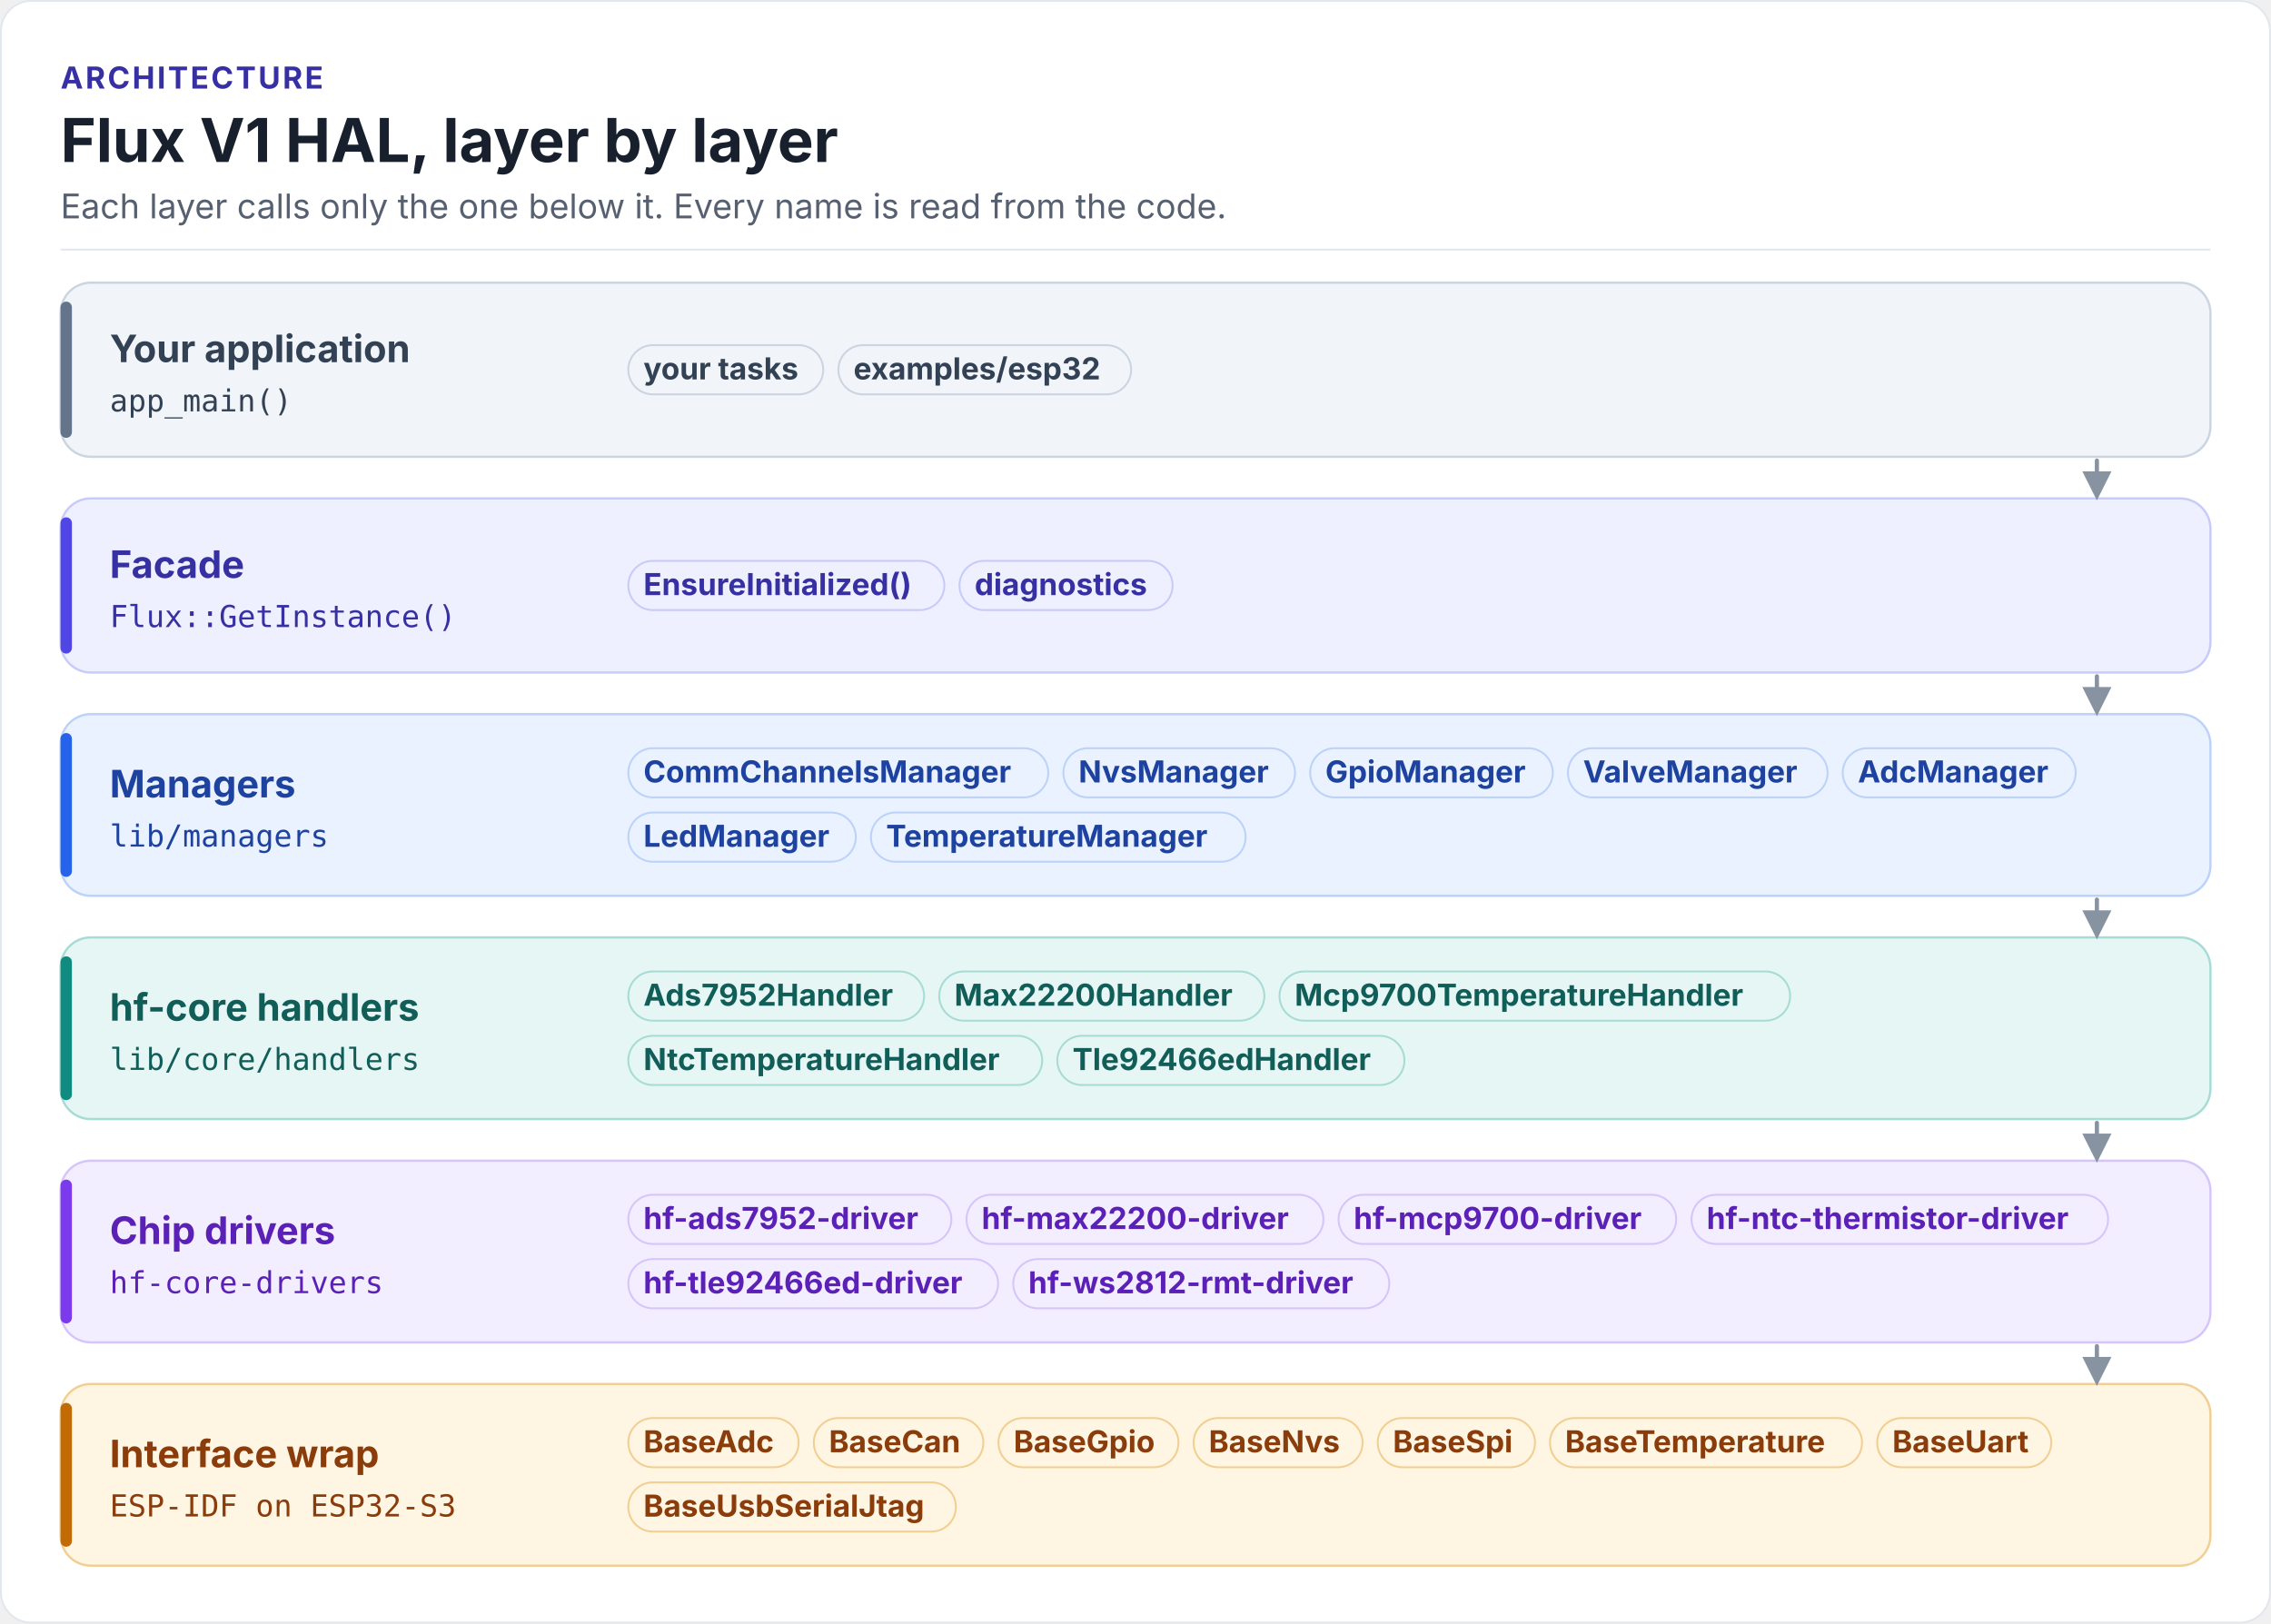
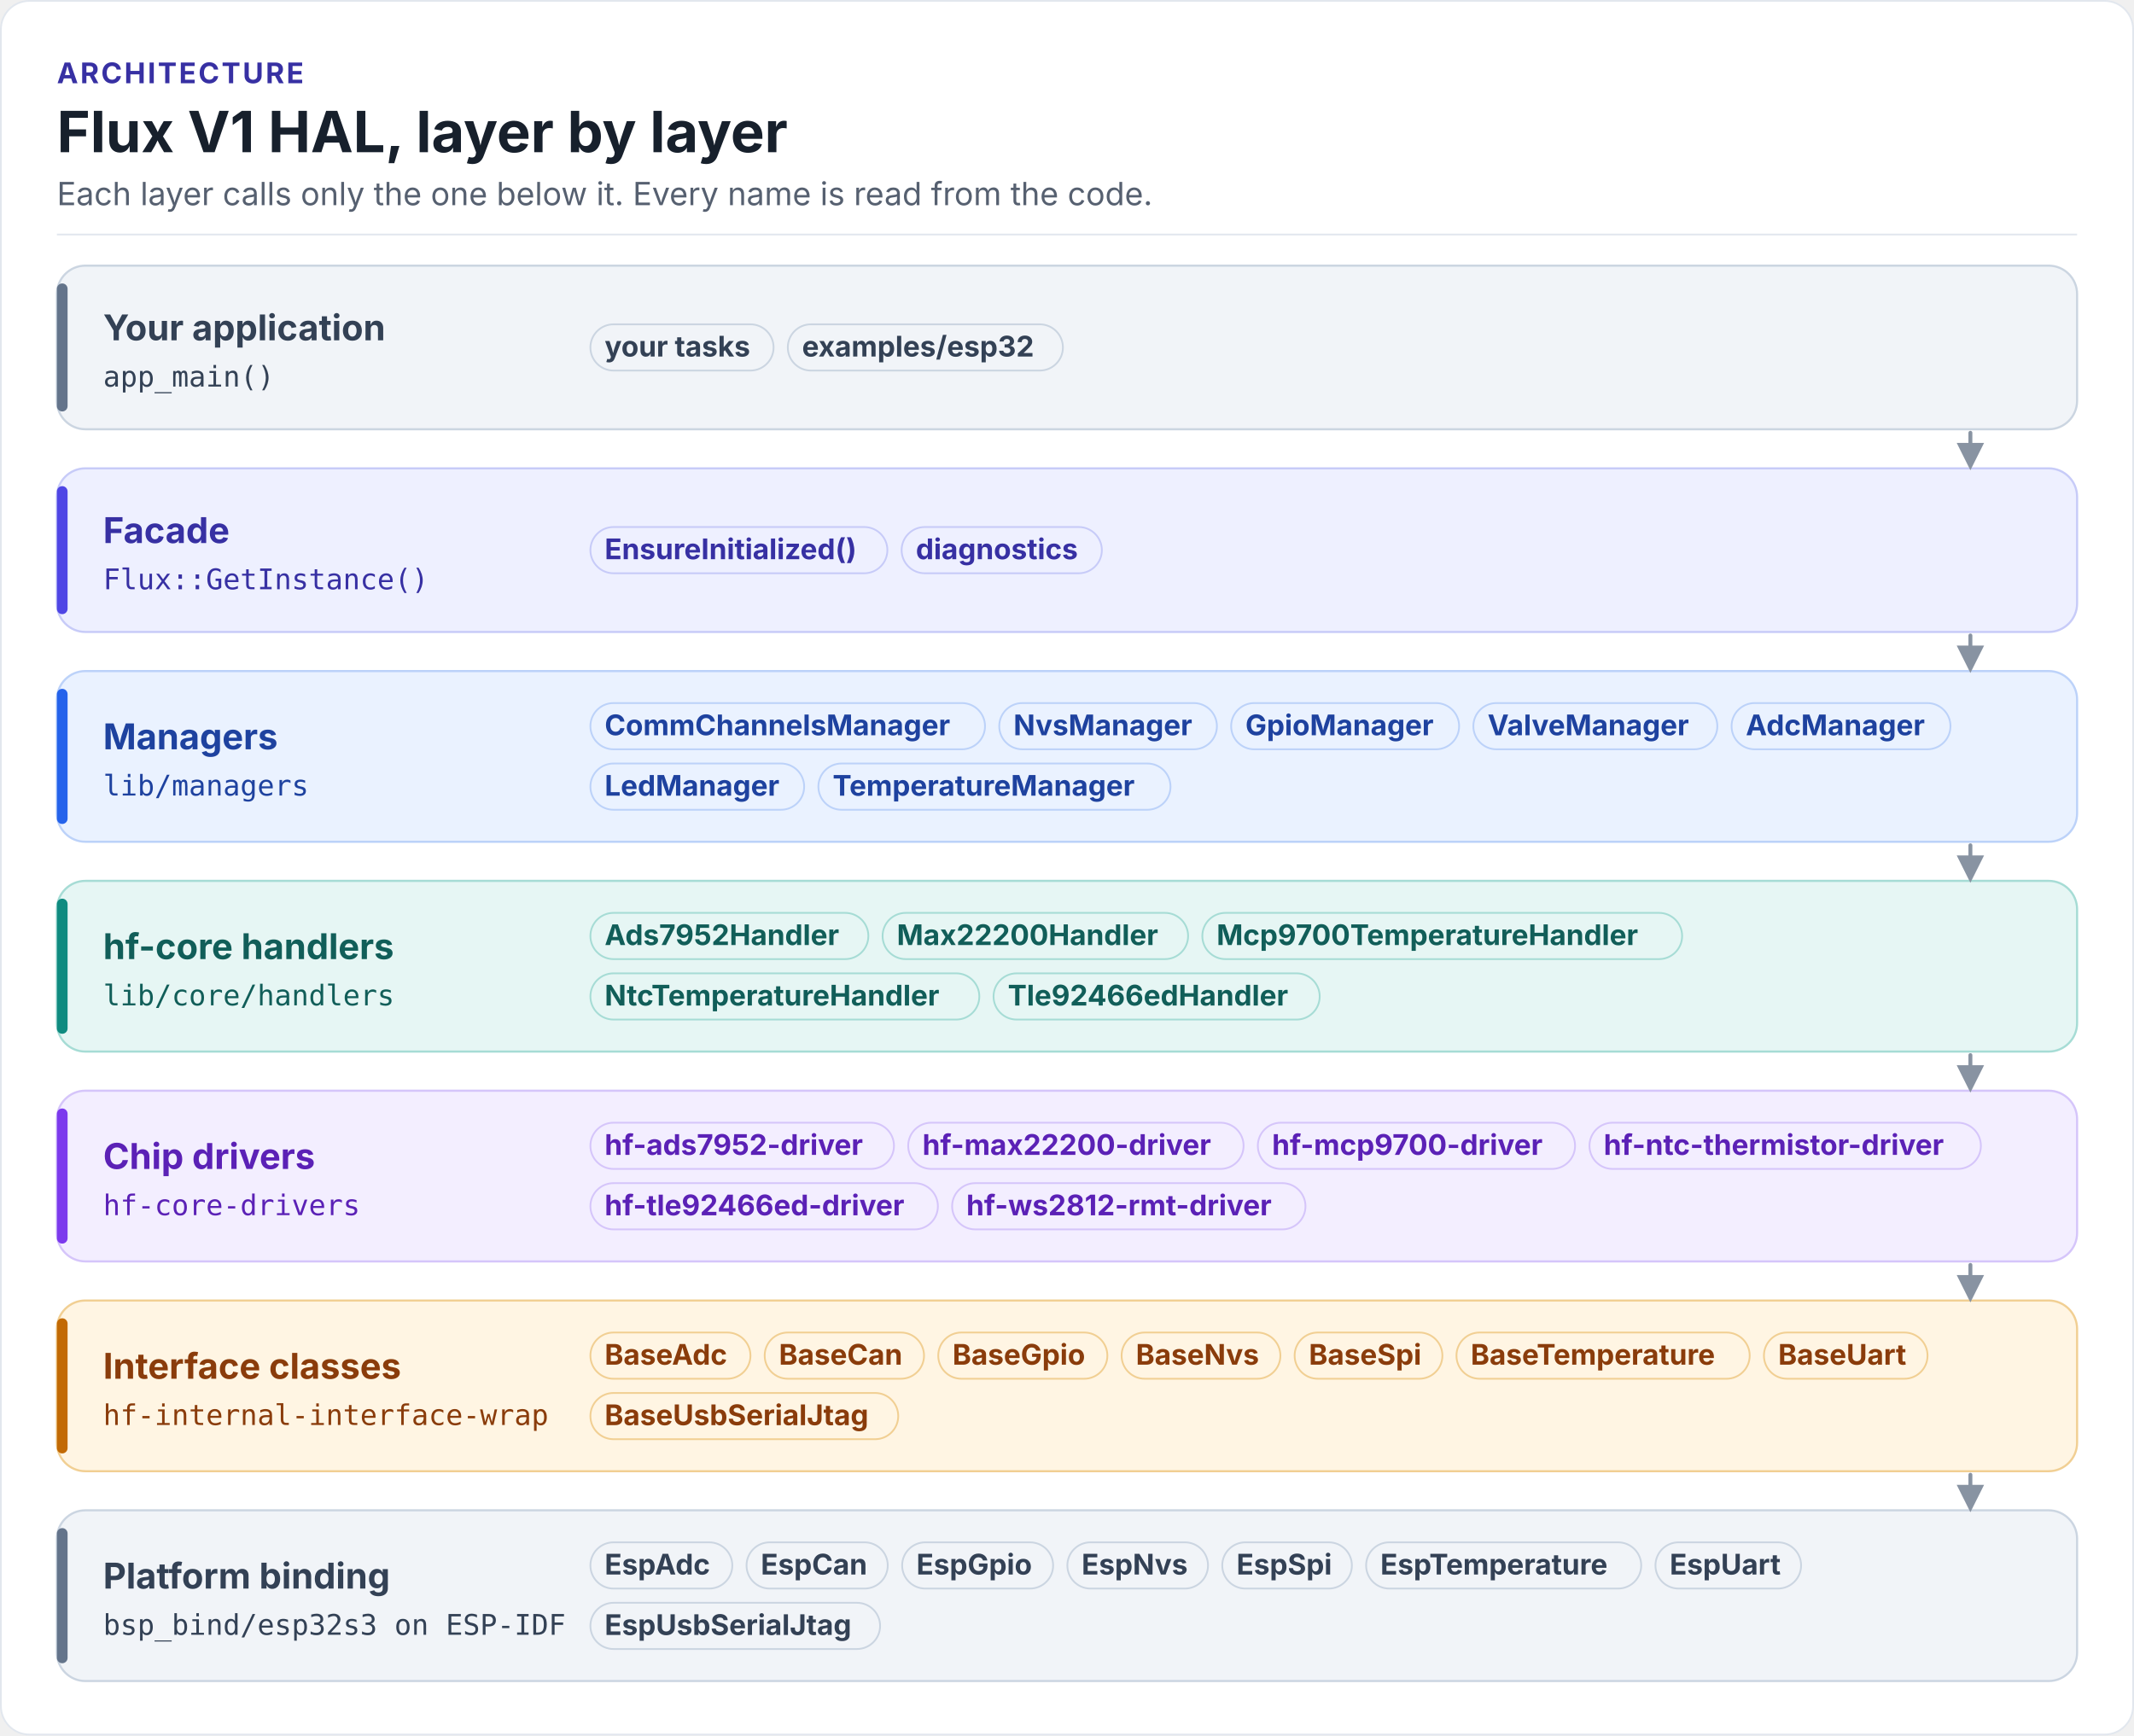
- <svg xmlns="http://www.w3.org/2000/svg" width="1200" height="858" viewBox="0 0 1200 858" role="img" aria-labelledby="hal-layers-title hal-layers-desc" font-family="Inter, 'Segoe UI', Roboto, 'Helvetica Neue', Arial, sans-serif">
+ <svg xmlns="http://www.w3.org/2000/svg" width="1200" height="976" viewBox="0 0 1200 976" role="img" aria-labelledby="hal-layers-title hal-layers-desc" font-family="Inter, 'Segoe UI', Roboto, 'Helvetica Neue', Arial, sans-serif">
  <defs>
    <marker id="fk-arrow-rail" viewBox="0 0 10 10" refX="8" refY="5" markerWidth="7" markerHeight="7" orient="auto-start-reverse">
      <path d="M0 0L10 5L0 10z" fill="#8893A2" />
    </marker>
  </defs>
-   <rect x="0.5" y="0.5" width="1199" height="857" rx="16" fill="#FFFFFF" stroke="#E2E7EE" />
+   <rect x="0.5" y="0.5" width="1199" height="975" rx="16" fill="#FFFFFF" stroke="#E2E7EE" />
  <text x="32" y="46.8" font-size="16" font-weight="700" letter-spacing="1.2" fill="#3730A3">ARCHITECTURE</text>
  <text x="32" y="85.6" font-size="32" font-weight="700" fill="#17202C">Flux V1 HAL, layer by layer</text>
  <text x="32" y="115.4" font-size="18" fill="#566070">Each layer calls only the one below it. Every name is read from the code.</text>
  <rect x="32" y="131.4" width="1136" height="1" fill="#E2E7EE" />
  <rect x="32" y="149.4" width="1136" height="92" rx="16" fill="#F1F4F8" stroke="#CBD5E1" stroke-width="1.2" />
  <rect x="32" y="263.4" width="1136" height="92" rx="16" fill="#EEF0FF" stroke="#C7CBF8" stroke-width="1.2" />
  <rect x="32" y="377.4" width="1136" height="96" rx="16" fill="#EAF2FF" stroke="#BCD2F9" stroke-width="1.2" />
  <rect x="32" y="495.4" width="1136" height="96" rx="16" fill="#E6F6F4" stroke="#A6DCD5" stroke-width="1.2" />
  <rect x="32" y="613.4" width="1136" height="96" rx="16" fill="#F3EEFF" stroke="#D5C5FA" stroke-width="1.2" />
  <rect x="32" y="731.4" width="1136" height="96" rx="16" fill="#FFF5E3" stroke="#F1CF93" stroke-width="1.2" />
+   <rect x="32" y="849.4" width="1136" height="96" rx="16" fill="#F1F4F8" stroke="#CBD5E1" stroke-width="1.2" />
  <path d="M1108 243.4 L1108 261.4" fill="none" stroke="#8893A2" stroke-width="2.2" stroke-linecap="round" stroke-linejoin="round" marker-end="url(#fk-arrow-rail)" />
  <path d="M1108 357.4 L1108 375.4" fill="none" stroke="#8893A2" stroke-width="2.2" stroke-linecap="round" stroke-linejoin="round" marker-end="url(#fk-arrow-rail)" />
  <path d="M1108 475.4 L1108 493.4" fill="none" stroke="#8893A2" stroke-width="2.2" stroke-linecap="round" stroke-linejoin="round" marker-end="url(#fk-arrow-rail)" />
  <path d="M1108 593.4 L1108 611.4" fill="none" stroke="#8893A2" stroke-width="2.2" stroke-linecap="round" stroke-linejoin="round" marker-end="url(#fk-arrow-rail)" />
  <path d="M1108 711.4 L1108 729.4" fill="none" stroke="#8893A2" stroke-width="2.2" stroke-linecap="round" stroke-linejoin="round" marker-end="url(#fk-arrow-rail)" />
+   <path d="M1108 829.4 L1108 847.4" fill="none" stroke="#8893A2" stroke-width="2.2" stroke-linecap="round" stroke-linejoin="round" marker-end="url(#fk-arrow-rail)" />
  <rect x="32" y="159.4" width="6" height="72" rx="3" fill="#64748B" />
  <rect x="32" y="273.4" width="6" height="72" rx="3" fill="#4F46E5" />
  <rect x="32" y="387.4" width="6" height="76" rx="3" fill="#2563EB" />
  <rect x="32" y="505.4" width="6" height="76" rx="3" fill="#0F8B80" />
  <rect x="32" y="623.4" width="6" height="76" rx="3" fill="#7C3AED" />
  <rect x="32" y="741.4" width="6" height="76" rx="3" fill="#C26A05" />
+   <rect x="32" y="859.4" width="6" height="76" rx="3" fill="#64748B" />
  <text x="58" y="191.4" font-size="20" font-weight="700" fill="#334155">Your application</text>
  <text x="58" y="217.4" font-size="16" font-family="'JetBrains Mono', 'SFMono-Regular', Menlo, Consolas, monospace" fill="#334155">app_main()</text>
  <rect x="332" y="182.4" width="103" height="26" rx="13" fill="#F1F4F8" stroke="#CBD5E1" stroke-width="1" />
  <text x="340" y="200.5" font-size="16" font-weight="700" fill="#334155">your tasks</text>
  <rect x="443" y="182.4" width="154.7" height="26" rx="13" fill="#F1F4F8" stroke="#CBD5E1" stroke-width="1" />
  <text x="451" y="200.5" font-size="16" font-weight="700" fill="#334155">examples/esp32</text>
  <text x="58" y="305.4" font-size="20" font-weight="700" fill="#3730A3">Facade</text>
  <text x="58" y="331.4" font-size="16" font-family="'JetBrains Mono', 'SFMono-Regular', Menlo, Consolas, monospace" fill="#3730A3">Flux::GetInstance()</text>
  <rect x="332" y="296.4" width="167" height="26" rx="13" fill="#EEF0FF" stroke="#C7CBF8" stroke-width="1" />
  <text x="340" y="314.5" font-size="16" font-weight="700" fill="#3730A3">EnsureInitialized()</text>
  <rect x="507" y="296.4" width="112.6" height="26" rx="13" fill="#EEF0FF" stroke="#C7CBF8" stroke-width="1" />
  <text x="515" y="314.5" font-size="16" font-weight="700" fill="#3730A3">diagnostics</text>
  <text x="58" y="421.4" font-size="20" font-weight="700" fill="#1E429F">Managers</text>
  <text x="58" y="447.4" font-size="16" font-family="'JetBrains Mono', 'SFMono-Regular', Menlo, Consolas, monospace" fill="#1E429F">lib/managers</text>
  <rect x="332" y="395.4" width="221.9" height="26" rx="13" fill="#EAF2FF" stroke="#BCD2F9" stroke-width="1" />
  <text x="340" y="413.5" font-size="16" font-weight="700" fill="#1E429F">CommChannelsManager</text>
  <rect x="561.9" y="395.4" width="122.4" height="26" rx="13" fill="#EAF2FF" stroke="#BCD2F9" stroke-width="1" />
  <text x="569.9" y="413.5" font-size="16" font-weight="700" fill="#1E429F">NvsManager</text>
  <rect x="692.3" y="395.4" width="128.2" height="26" rx="13" fill="#EAF2FF" stroke="#BCD2F9" stroke-width="1" />
  <text x="700.3" y="413.5" font-size="16" font-weight="700" fill="#1E429F">GpioManager</text>
  <rect x="828.5" y="395.4" width="137.2" height="26" rx="13" fill="#EAF2FF" stroke="#BCD2F9" stroke-width="1" />
  <text x="836.5" y="413.5" font-size="16" font-weight="700" fill="#1E429F">ValveManager</text>
  <rect x="973.7" y="395.4" width="123.1" height="26" rx="13" fill="#EAF2FF" stroke="#BCD2F9" stroke-width="1" />
  <text x="981.7" y="413.5" font-size="16" font-weight="700" fill="#1E429F">AdcManager</text>
  <rect x="332" y="429.4" width="120.2" height="26" rx="13" fill="#EAF2FF" stroke="#BCD2F9" stroke-width="1" />
  <text x="340" y="447.5" font-size="16" font-weight="700" fill="#1E429F">LedManager</text>
  <rect x="460.2" y="429.4" width="198" height="26" rx="13" fill="#EAF2FF" stroke="#BCD2F9" stroke-width="1" />
  <text x="468.2" y="447.5" font-size="16" font-weight="700" fill="#1E429F">TemperatureManager</text>
  <text x="58" y="539.4" font-size="20" font-weight="700" fill="#115E59">hf-core handlers</text>
  <text x="58" y="565.4" font-size="16" font-family="'JetBrains Mono', 'SFMono-Regular', Menlo, Consolas, monospace" fill="#115E59">lib/core/handlers</text>
  <rect x="332" y="513.4" width="156.3" height="26" rx="13" fill="#E6F6F4" stroke="#A6DCD5" stroke-width="1" />
  <text x="340" y="531.5" font-size="16" font-weight="700" fill="#115E59">Ads7952Handler</text>
  <rect x="496.3" y="513.4" width="171.8" height="26" rx="13" fill="#E6F6F4" stroke="#A6DCD5" stroke-width="1" />
  <text x="504.3" y="531.5" font-size="16" font-weight="700" fill="#115E59">Max22200Handler</text>
  <rect x="676.1" y="513.4" width="269.8" height="26" rx="13" fill="#E6F6F4" stroke="#A6DCD5" stroke-width="1" />
  <text x="684.1" y="531.5" font-size="16" font-weight="700" fill="#115E59">Mcp9700TemperatureHandler</text>
  <rect x="332" y="547.4" width="218.7" height="26" rx="13" fill="#E6F6F4" stroke="#A6DCD5" stroke-width="1" />
  <text x="340" y="565.5" font-size="16" font-weight="700" fill="#115E59">NtcTemperatureHandler</text>
  <rect x="558.7" y="547.4" width="183.4" height="26" rx="13" fill="#E6F6F4" stroke="#A6DCD5" stroke-width="1" />
  <text x="566.7" y="565.5" font-size="16" font-weight="700" fill="#115E59">Tle92466edHandler</text>
  <text x="58" y="657.4" font-size="20" font-weight="700" fill="#5B21B6">Chip drivers</text>
  <text x="58" y="683.4" font-size="16" font-family="'JetBrains Mono', 'SFMono-Regular', Menlo, Consolas, monospace" fill="#5B21B6">hf-core-drivers</text>
  <rect x="332" y="631.4" width="170.7" height="26" rx="13" fill="#F3EEFF" stroke="#D5C5FA" stroke-width="1" />
  <text x="340" y="649.5" font-size="16" font-weight="700" fill="#5B21B6">hf-ads7952-driver</text>
  <rect x="510.7" y="631.4" width="188.6" height="26" rx="13" fill="#F3EEFF" stroke="#D5C5FA" stroke-width="1" />
  <text x="518.7" y="649.5" font-size="16" font-weight="700" fill="#5B21B6">hf-max22200-driver</text>
  <rect x="707.3" y="631.4" width="178.4" height="26" rx="13" fill="#F3EEFF" stroke="#D5C5FA" stroke-width="1" />
  <text x="715.3" y="649.5" font-size="16" font-weight="700" fill="#5B21B6">hf-mcp9700-driver</text>
  <rect x="893.8" y="631.4" width="220.1" height="26" rx="13" fill="#F3EEFF" stroke="#D5C5FA" stroke-width="1" />
  <text x="901.8" y="649.5" font-size="16" font-weight="700" fill="#5B21B6">hf-ntc-thermistor-driver</text>
  <rect x="332" y="665.4" width="195.4" height="26" rx="13" fill="#F3EEFF" stroke="#D5C5FA" stroke-width="1" />
  <text x="340" y="683.5" font-size="16" font-weight="700" fill="#5B21B6">hf-tle92466ed-driver</text>
  <rect x="535.4" y="665.4" width="198.7" height="26" rx="13" fill="#F3EEFF" stroke="#D5C5FA" stroke-width="1" />
  <text x="543.4" y="683.5" font-size="16" font-weight="700" fill="#5B21B6">hf-ws2812-rmt-driver</text>
-   <text x="58" y="775.4" font-size="20" font-weight="700" fill="#8A3C0B">Interface wrap</text>
-   <text x="58" y="801.4" font-size="16" font-family="'JetBrains Mono', 'SFMono-Regular', Menlo, Consolas, monospace" fill="#8A3C0B">ESP-IDF on ESP32-S3</text>
+   <text x="58" y="775.4" font-size="20" font-weight="700" fill="#8A3C0B">Interface classes</text>
+   <text x="58" y="801.4" font-size="16" font-family="'JetBrains Mono', 'SFMono-Regular', Menlo, Consolas, monospace" fill="#8A3C0B">hf-internal-interface-wrap</text>
  <rect x="332" y="749.4" width="90" height="26" rx="13" fill="#FFF5E3" stroke="#F1CF93" stroke-width="1" />
  <text x="340" y="767.5" font-size="16" font-weight="700" fill="#8A3C0B">BaseAdc</text>
  <rect x="430" y="749.4" width="89.6" height="26" rx="13" fill="#FFF5E3" stroke="#F1CF93" stroke-width="1" />
  <text x="438" y="767.5" font-size="16" font-weight="700" fill="#8A3C0B">BaseCan</text>
  <rect x="527.6" y="749.4" width="95.1" height="26" rx="13" fill="#FFF5E3" stroke="#F1CF93" stroke-width="1" />
  <text x="535.6" y="767.5" font-size="16" font-weight="700" fill="#8A3C0B">BaseGpio</text>
  <rect x="630.7" y="749.4" width="89.3" height="26" rx="13" fill="#FFF5E3" stroke="#F1CF93" stroke-width="1" />
  <text x="638.7" y="767.5" font-size="16" font-weight="700" fill="#8A3C0B">BaseNvs</text>
  <rect x="728" y="749.4" width="83.1" height="26" rx="13" fill="#FFF5E3" stroke="#F1CF93" stroke-width="1" />
  <text x="736" y="767.5" font-size="16" font-weight="700" fill="#8A3C0B">BaseSpi</text>
  <rect x="819" y="749.4" width="164.9" height="26" rx="13" fill="#FFF5E3" stroke="#F1CF93" stroke-width="1" />
  <text x="827" y="767.5" font-size="16" font-weight="700" fill="#8A3C0B">BaseTemperature</text>
  <rect x="991.9" y="749.4" width="92" height="26" rx="13" fill="#FFF5E3" stroke="#F1CF93" stroke-width="1" />
  <text x="999.9" y="767.5" font-size="16" font-weight="700" fill="#8A3C0B">BaseUart</text>
  <rect x="332" y="783.4" width="173.1" height="26" rx="13" fill="#FFF5E3" stroke="#F1CF93" stroke-width="1" />
  <text x="340" y="801.5" font-size="16" font-weight="700" fill="#8A3C0B">BaseUsbSerialJtag</text>
+   <text x="58" y="893.4" font-size="20" font-weight="700" fill="#334155">Platform binding</text>
+   <text x="58" y="919.4" font-size="16" font-family="'JetBrains Mono', 'SFMono-Regular', Menlo, Consolas, monospace" fill="#334155">bsp_bind/esp32s3 on ESP-IDF</text>
+   <rect x="332" y="867.4" width="79.8" height="26" rx="13" fill="#F1F4F8" stroke="#CBD5E1" stroke-width="1" />
+   <text x="340" y="885.5" font-size="16" font-weight="700" fill="#334155">EspAdc</text>
+   <rect x="419.8" y="867.4" width="79.4" height="26" rx="13" fill="#F1F4F8" stroke="#CBD5E1" stroke-width="1" />
+   <text x="427.8" y="885.5" font-size="16" font-weight="700" fill="#334155">EspCan</text>
+   <rect x="507.3" y="867.4" width="84.9" height="26" rx="13" fill="#F1F4F8" stroke="#CBD5E1" stroke-width="1" />
+   <text x="515.3" y="885.5" font-size="16" font-weight="700" fill="#334155">EspGpio</text>
+   <rect x="600.2" y="867.4" width="79.1" height="26" rx="13" fill="#F1F4F8" stroke="#CBD5E1" stroke-width="1" />
+   <text x="608.2" y="885.5" font-size="16" font-weight="700" fill="#334155">EspNvs</text>
+   <rect x="687.3" y="867.4" width="72.9" height="26" rx="13" fill="#F1F4F8" stroke="#CBD5E1" stroke-width="1" />
+   <text x="695.3" y="885.5" font-size="16" font-weight="700" fill="#334155">EspSpi</text>
+   <rect x="768.2" y="867.4" width="154.7" height="26" rx="13" fill="#F1F4F8" stroke="#CBD5E1" stroke-width="1" />
+   <text x="776.2" y="885.5" font-size="16" font-weight="700" fill="#334155">EspTemperature</text>
+   <rect x="930.9" y="867.4" width="81.9" height="26" rx="13" fill="#F1F4F8" stroke="#CBD5E1" stroke-width="1" />
+   <text x="938.9" y="885.5" font-size="16" font-weight="700" fill="#334155">EspUart</text>
+   <rect x="332" y="901.4" width="162.9" height="26" rx="13" fill="#F1F4F8" stroke="#CBD5E1" stroke-width="1" />
+   <text x="340" y="919.5" font-size="16" font-weight="700" fill="#334155">EspUsbSerialJtag</text>
</svg>
